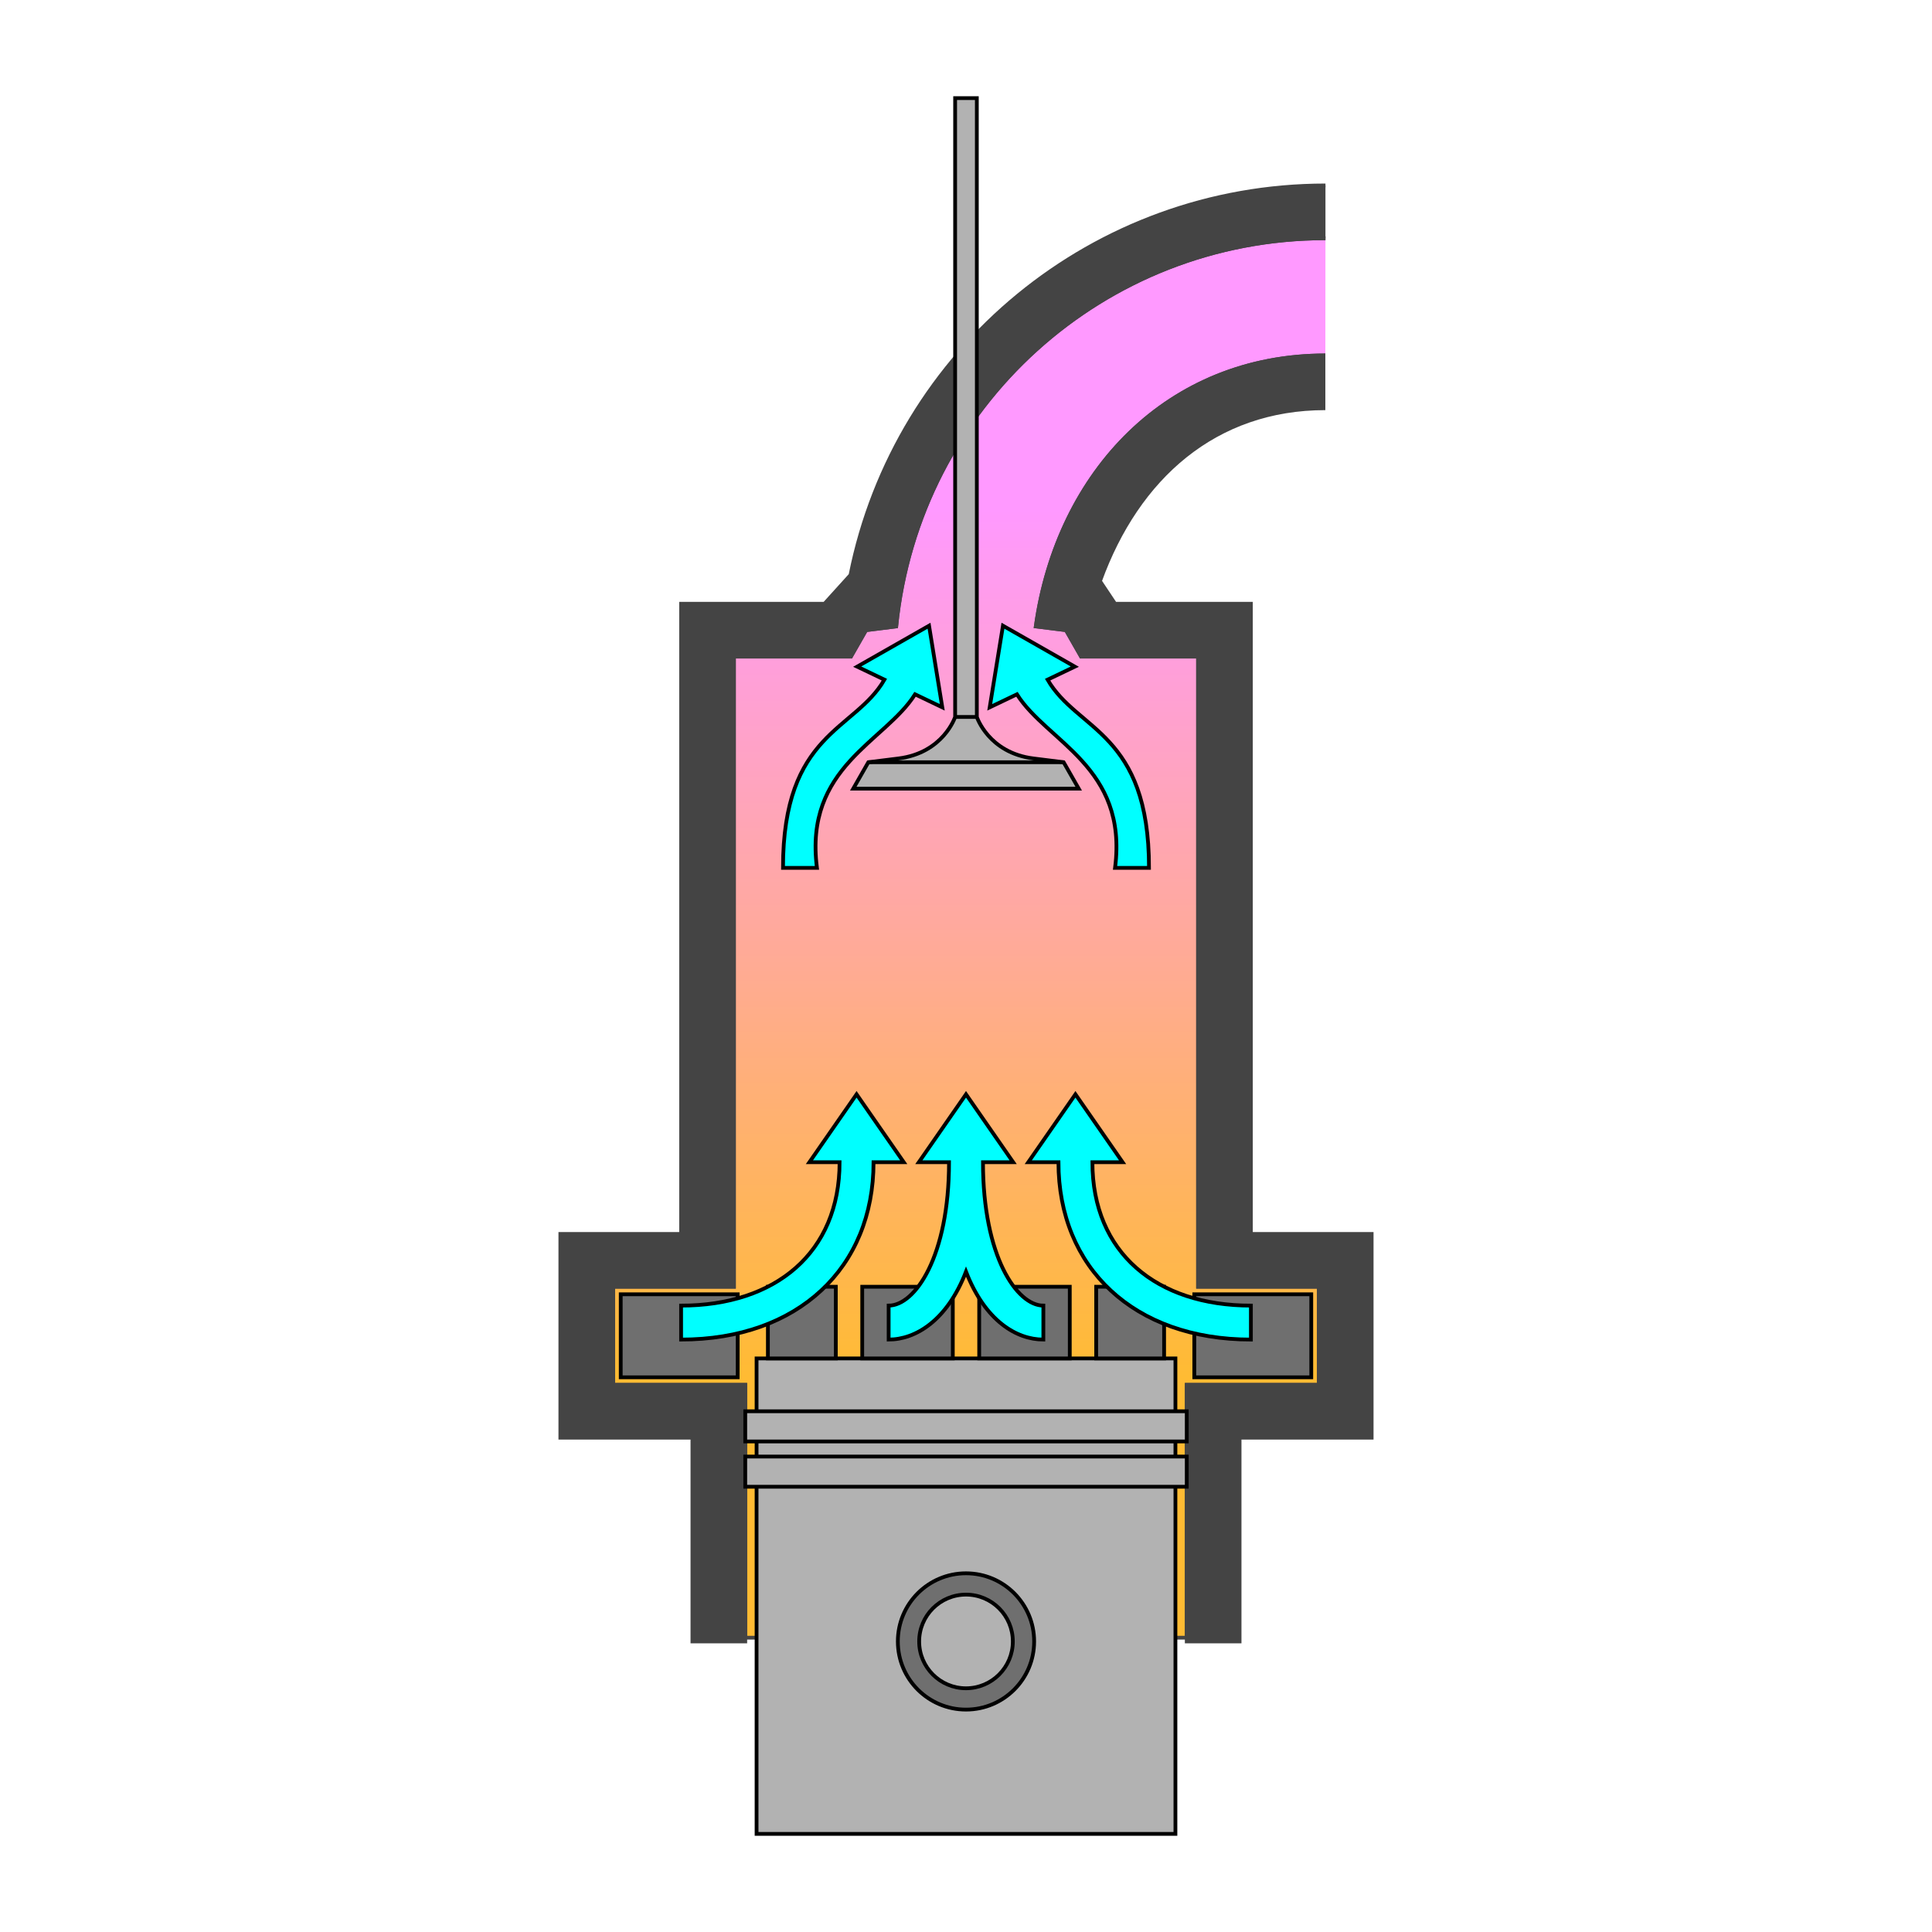
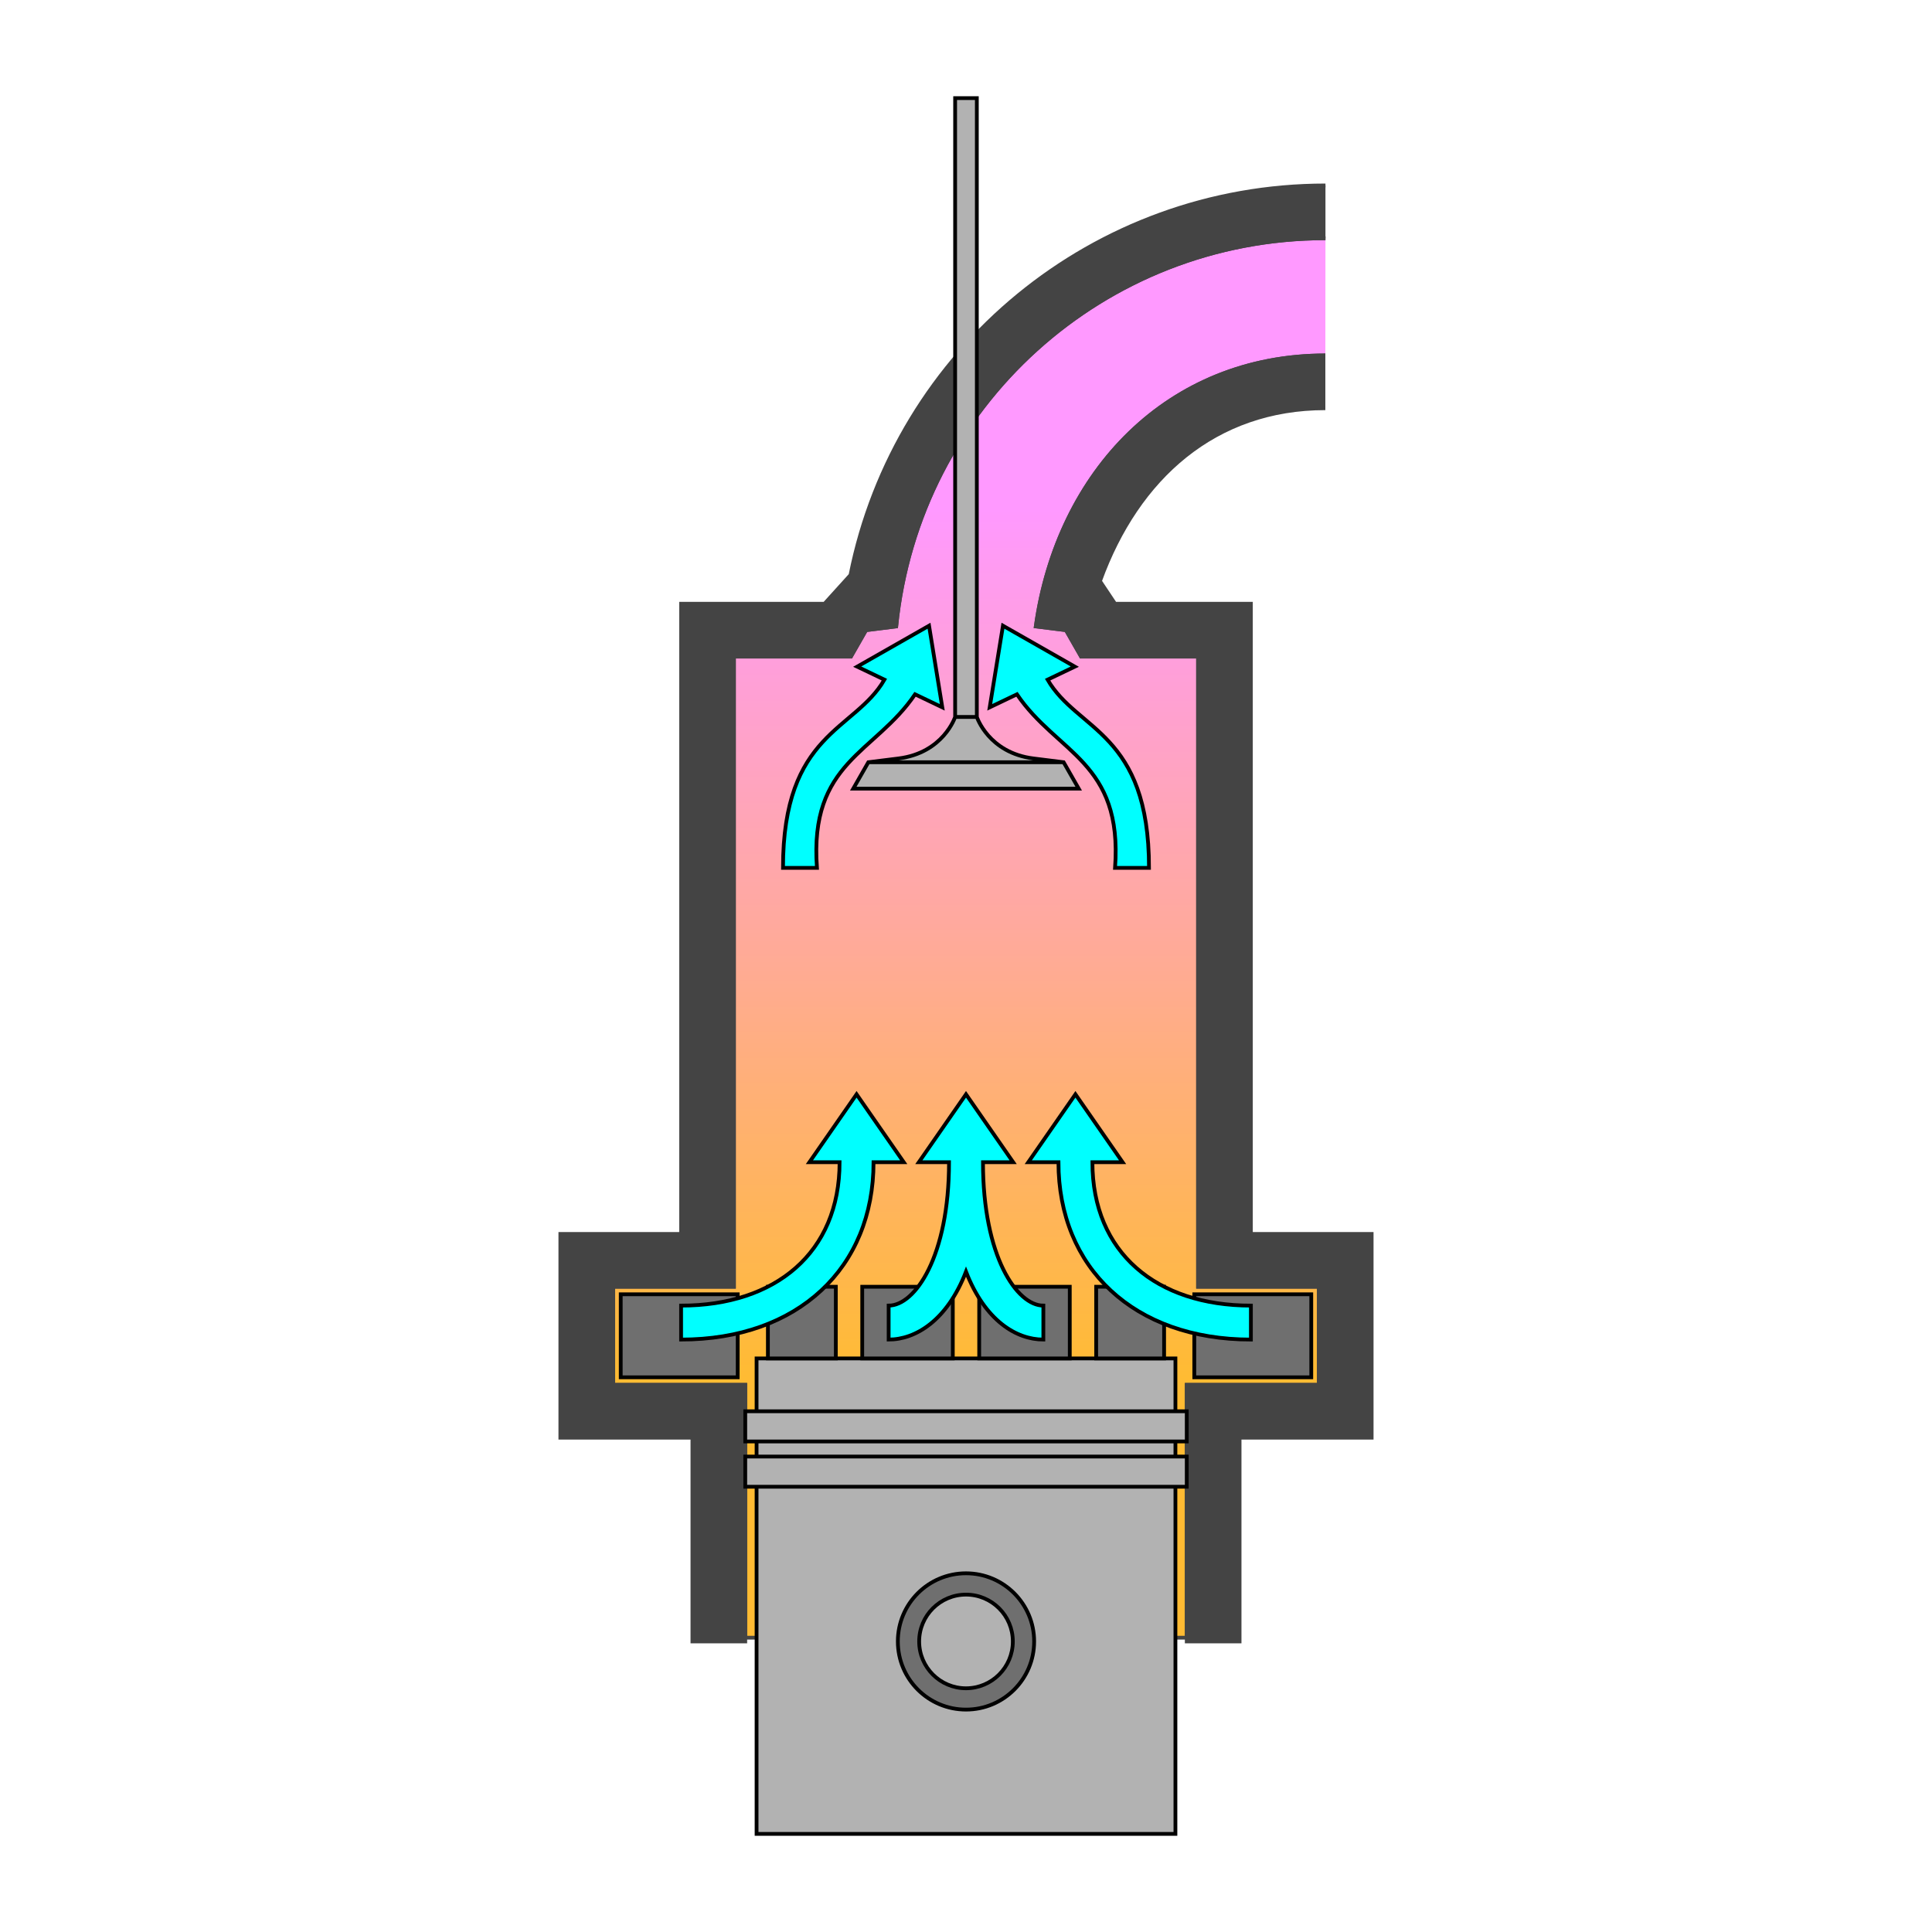
<svg xmlns="http://www.w3.org/2000/svg" viewBox="0 0 512 512">
  <defs>
    <linearGradient id="gradient" x1="256" x2="256" y1="135" y2="365" gradientUnits="userSpaceOnUse">
      <stop stop-color="#f9f" offset="0" />
      <stop stop-color="#fb3" offset="1" />
    </linearGradient>
  </defs>
  <g fill="#444" stroke="#444">
    <path fill="url(#gradient)" d="m351.26 63.143c-58.705-3e-6 -107.85 44.45-113.76 102.86l-8 1-4 7h-31v167h-32v26h35v67h117v-67h35v-26h-32v-167h-31l-4-7-8-1c5.76-41.15 35.181-71.812 76.732-71.812" />
    <path d="m351.26 63.143c-58.705-3e-6 -107.85 44.45-113.76 102.86l-8 1-4 7-9-1e-3 -22-1e-3v167h-32v26h35v68h-14v-54h-35v-54h32v-167l38 1e-3 6.89-7.61c11.99-60.01 64.672-103.25 125.87-103.25" />
    <path d="m351.23 94.188c-41.551 0-70.971 30.662-76.732 71.812l8 1 4 7h31.002v167h32v26h-35v68h14v-54h35v-54h-32v-167h-36.001l-4.001-6c9.929-27.45 30.541-45.812 59.732-45.812" />
  </g>
  <g stroke="#000">
    <g fill="#b2b2b2">
      <path d="m200.5 486v-126h111v126z" />
      <path d="m197.5 382h117v-8h-117z" />
      <path d="m197.5 394h117v-8h-117z" />
-       <path d="m253.12 26v164s-3.107 9.513-15 11l-8 1-4 7h59.75l-4-7-8-1c-11.893-1.487-15-11-15-11v-164h-2.875z" />
-       <path d="m230.12 202h51.75" />
-       <path d="m258.88 190h-5.75" />
+       <path d="m258.88 190h-5.75m-23.01 12h51.75m-28.75-176v164s-3.107 9.513-15 11l-8 1-4 7h59.75l-4-7-8-1c-11.893-1.487-15-11-15-11v-164h-2.875z" />
    </g>
    <g fill="#6f6f6f">
      <path d="m256 416.94a18.059 18.059 0 0 0-18.061 18.061 18.059 18.059 0 0 0 18.061 18.059 18.059 18.059 0 0 0 18.059-18.059 18.059 18.059 0 0 0-18.059-18.061zm0 5.648a12.412 12.412 0 0 1 12.41 12.412 12.412 12.412 0 0 1-12.41 12.412 12.412 12.412 0 0 1-12.412-12.412 12.412 12.412 0 0 1 12.412-12.412z" />
      <path d="m347.5 365h-31v-22h31z" />
      <path d="m203.5 360v-19h18v19z" />
      <path d="m290.5 360v-19h18v19z" />
      <path d="m228.5 360v-19h24v19z" />
      <path d="m259.5 360v-19h24v19z" />
      <path d="m195.5 365h-31v-22h31z" />
    </g>
    <g fill="#0ff">
-       <path d="m269.5 184-7.217 3.451 3.512-21.631 19.042 10.847-7.217 3.451c7.88 13.649 26.88 13.882 26.88 49.882h-9c3.452-26.802-18.048-33.362-26-46z" />
+       <path d="m242.5 184 7.217 3.451-3.512-21.631-19.042 10.847 7.217 3.451c-7.88 13.649-26.88 13.882-26.88 49.882h9c-2.065-28.187 15.356-30.275 26-46z" />
+       <path d="m269.5 184-7.217 3.451 3.512-21.631 19.042 10.847-7.217 3.451c7.88 13.649 26.88 13.882 26.88 49.882h-9c2.065-28.187-15.356-30.275-26-46z" />
      <path d="m180.5 355c31 0 51-19 51-47h8l-12.5-18-12.5 18h8c0 24-17 38-42 38z" />
      <path d="m331.5 355c-31 0-51-19-51-47h-8l12.5-18 12.5 18h-8c0 24 17 38 42 38z" />
      <path d="m268.5 308-12.5-18-12.5 18h8c0 25-9 38-16 38v9c7.107 0 15.473-5.016 20.5-18 5.026 13.006 13.388 18 20.5 18v-9c-7 0-16-13-16-38z" />
-       <path d="m242.5 184 7.217 3.451-3.512-21.631-19.042 10.847 7.217 3.451c-7.88 13.649-26.88 13.882-26.88 49.882h9c-3.452-26.802 18.048-33.362 26-46z" />
    </g>
  </g>
</svg>
